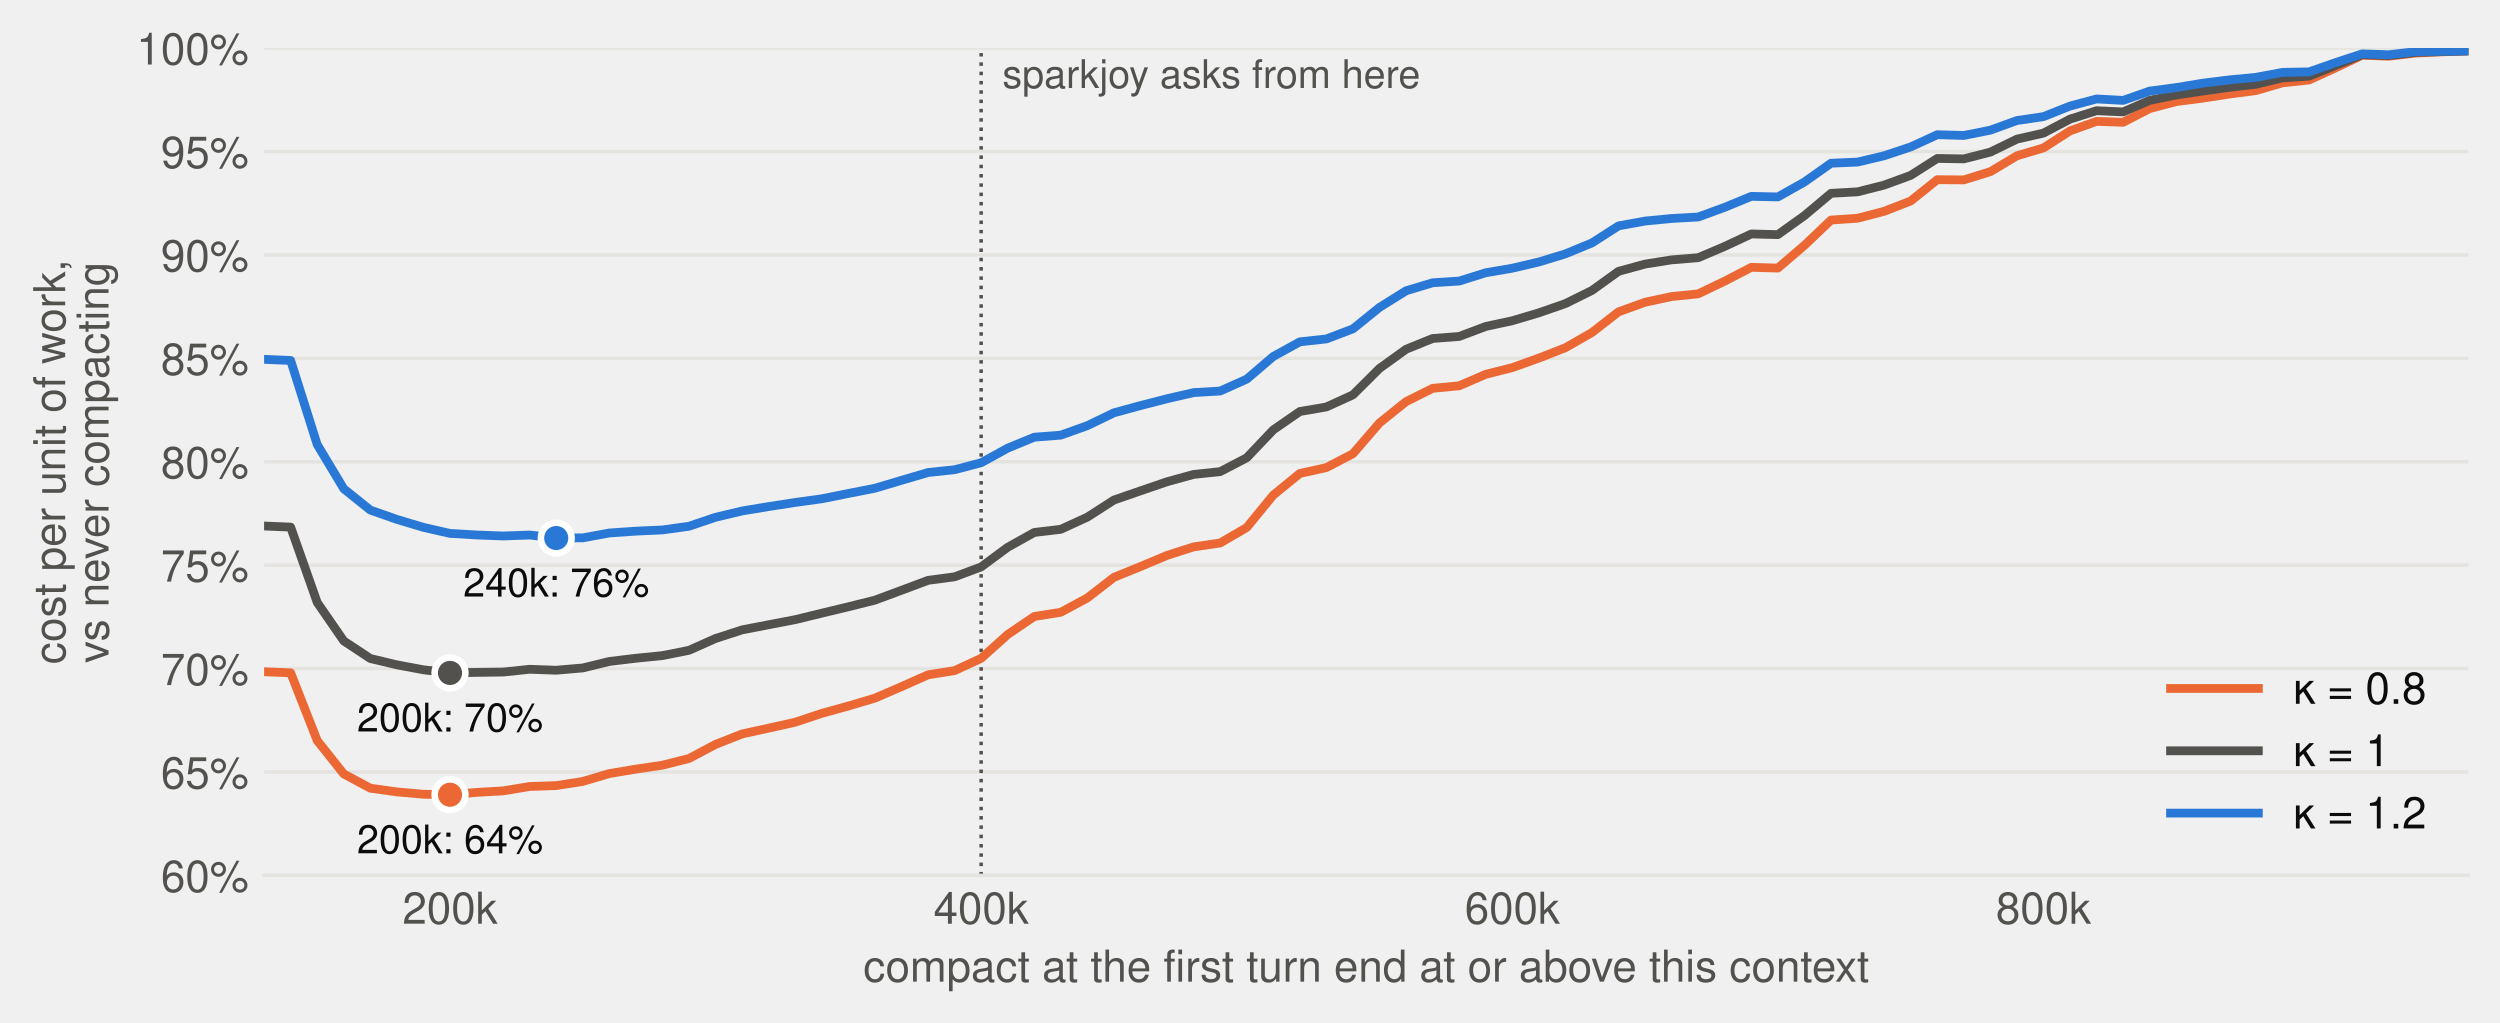
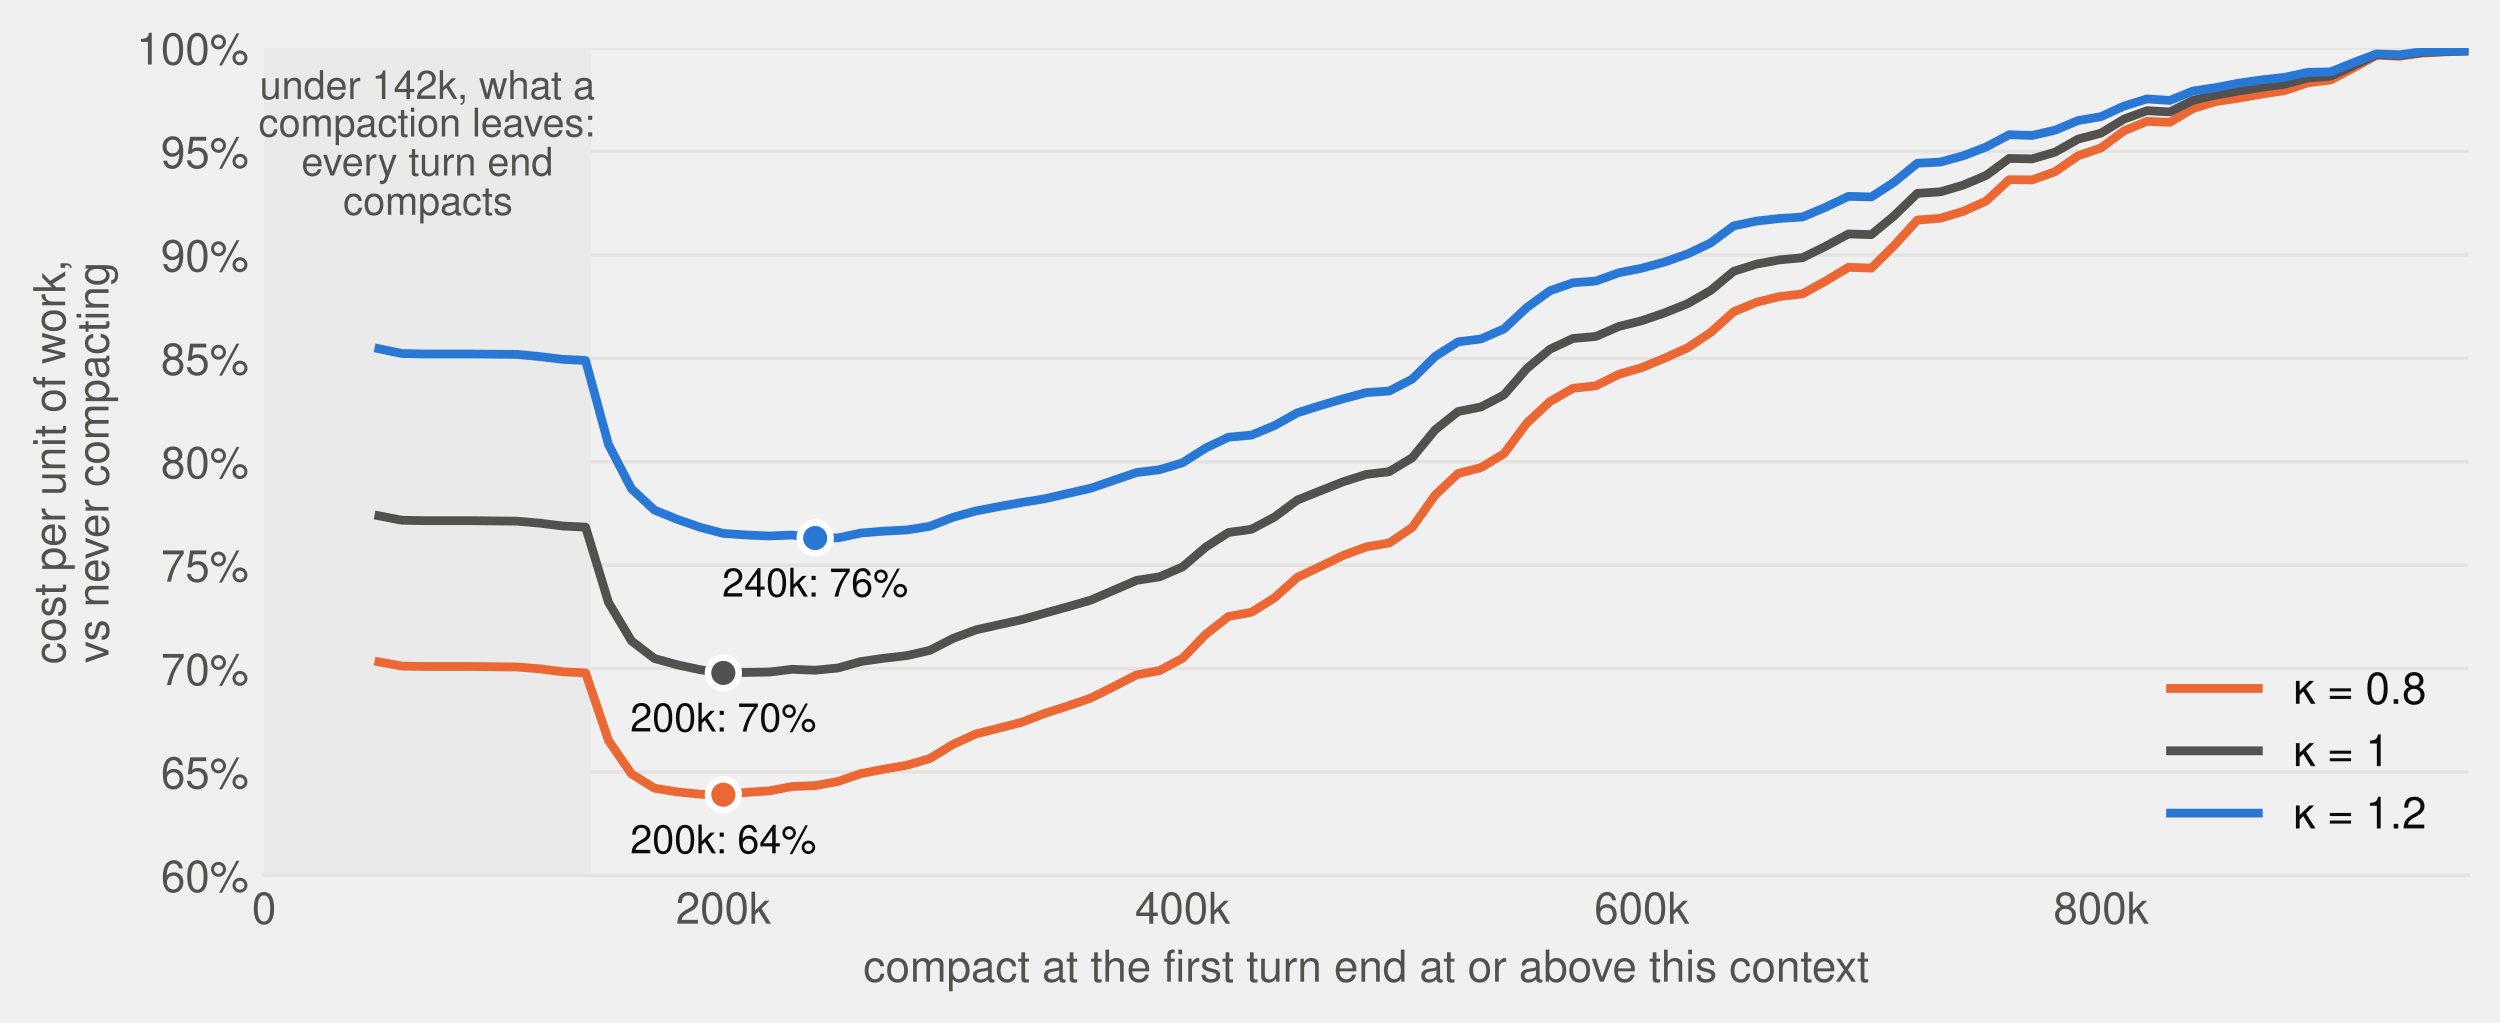
<svg xmlns="http://www.w3.org/2000/svg" xmlns:xlink="http://www.w3.org/1999/xlink" width="569.568pt" height="232.93pt" viewBox="0 0 569.568 232.93" version="1.1">
  <defs>
    <style type="text/css">*{stroke-linejoin: round; stroke-linecap: butt}</style>
  </defs>
  <g id="figure_1">
    <g id="patch_1">
      <path d="M 0 232.93  L 569.568 232.93  L 569.568 0  L 0 0  L 0 232.93  z " style="fill: none" />
    </g>
    <g id="axes_1">
      <g id="patch_2">
        <path d="M 60.168 199.446  L 562.368 199.446  L 562.368 10.95  L 60.168 10.95  L 60.168 199.446  z " style="fill: none" />
      </g>
      <g id="matplotlib.axis_1">
        <g id="xtick_1">
          <g id="line2d_1" />
          <g id="text_1">
-             <text style="font-size: 10px; font-family: 'Helvetica', 'Arial', 'DejaVu Sans'; text-anchor: middle; fill: #52514e" x="102.522" y="210.446" transform="rotate(-0 102.5218 210.446)">200k</text>
+             <text style="font-size: 10px; font-family: 'Helvetica', 'Arial', 'DejaVu Sans'; text-anchor: middle; fill: #52514e" x="60.168" y="210.446" transform="rotate(-0 60.16758 210.446)">0</text>
          </g>
        </g>
        <g id="xtick_2">
          <g id="line2d_2" />
          <g id="text_2">
-             <text style="font-size: 10px; font-family: 'Helvetica', 'Arial', 'DejaVu Sans'; text-anchor: middle; fill: #52514e" x="223.534" y="210.446" transform="rotate(-0 223.5338 210.446)">400k</text>
+             <text style="font-size: 10px; font-family: 'Helvetica', 'Arial', 'DejaVu Sans'; text-anchor: middle; fill: #52514e" x="164.793" y="210.446" transform="rotate(-0 164.7926 210.446)">200k</text>
          </g>
        </g>
        <g id="xtick_3">
          <g id="line2d_3" />
          <g id="text_3">
-             <text style="font-size: 10px; font-family: 'Helvetica', 'Arial', 'DejaVu Sans'; text-anchor: middle; fill: #52514e" x="344.546" y="210.446" transform="rotate(-0 344.5459 210.446)">600k</text>
+             <text style="font-size: 10px; font-family: 'Helvetica', 'Arial', 'DejaVu Sans'; text-anchor: middle; fill: #52514e" x="269.418" y="210.446" transform="rotate(-0 269.4176 210.446)">400k</text>
          </g>
        </g>
        <g id="xtick_4">
          <g id="line2d_4" />
          <g id="text_4">
-             <text style="font-size: 10px; font-family: 'Helvetica', 'Arial', 'DejaVu Sans'; text-anchor: middle; fill: #52514e" x="465.558" y="210.446" transform="rotate(-0 465.5579 210.446)">800k</text>
-           </g>
-         </g>
-         <g id="text_5">
+             <text style="font-size: 10px; font-family: 'Helvetica', 'Arial', 'DejaVu Sans'; text-anchor: middle; fill: #52514e" x="374.043" y="210.446" transform="rotate(-0 374.0426 210.446)">600k</text>
+           </g>
+         </g>
+         <g id="xtick_5">
+           <g id="line2d_5" />
+           <g id="text_5">
+             <text style="font-size: 10px; font-family: 'Helvetica', 'Arial', 'DejaVu Sans'; text-anchor: middle; fill: #52514e" x="478.668" y="210.446" transform="rotate(-0 478.6676 210.446)">800k</text>
+           </g>
+         </g>
+         <g id="text_6">
          <text style="font-size: 10px; font-family: 'Helvetica', 'Arial', 'DejaVu Sans'; text-anchor: middle; fill: #52514e" x="311.268" y="223.645" transform="rotate(-0 311.2676 223.6452)">compact at the first turn end at or above this context</text>
        </g>
      </g>
      <g id="matplotlib.axis_2">
        <g id="ytick_1">
-           <g id="line2d_5">
+           <g id="line2d_6">
            <path d="M 60.168 199.446  L 562.368 199.446  " clip-path="url(#p92335eda85)" style="fill: none; stroke: #e4e3df; stroke-width: 0.8; stroke-linecap: square" />
          </g>
-           <g id="line2d_6" />
-           <g id="text_6">
+           <g id="line2d_7" />
+           <g id="text_7">
            <text style="font-size: 10px; font-family: 'Helvetica', 'Arial', 'DejaVu Sans'; text-anchor: end; fill: #52514e" x="56.668" y="203.196" transform="rotate(-0 56.66758 203.196)">60%</text>
          </g>
        </g>
        <g id="ytick_2">
-           <g id="line2d_7">
+           <g id="line2d_8">
            <path d="M 60.168 175.884  L 562.368 175.884  " clip-path="url(#p92335eda85)" style="fill: none; stroke: #e4e3df; stroke-width: 0.8; stroke-linecap: square" />
          </g>
-           <g id="line2d_8" />
-           <g id="text_7">
+           <g id="line2d_9" />
+           <g id="text_8">
            <text style="font-size: 10px; font-family: 'Helvetica', 'Arial', 'DejaVu Sans'; text-anchor: end; fill: #52514e" x="56.668" y="179.634" transform="rotate(-0 56.66758 179.634)">65%</text>
          </g>
        </g>
        <g id="ytick_3">
-           <g id="line2d_9">
+           <g id="line2d_10">
            <path d="M 60.168 152.322  L 562.368 152.322  " clip-path="url(#p92335eda85)" style="fill: none; stroke: #e4e3df; stroke-width: 0.8; stroke-linecap: square" />
          </g>
-           <g id="line2d_10" />
-           <g id="text_8">
+           <g id="line2d_11" />
+           <g id="text_9">
            <text style="font-size: 10px; font-family: 'Helvetica', 'Arial', 'DejaVu Sans'; text-anchor: end; fill: #52514e" x="56.668" y="156.072" transform="rotate(-0 56.66758 156.072)">70%</text>
          </g>
        </g>
        <g id="ytick_4">
-           <g id="line2d_11">
+           <g id="line2d_12">
            <path d="M 60.168 128.76  L 562.368 128.76  " clip-path="url(#p92335eda85)" style="fill: none; stroke: #e4e3df; stroke-width: 0.8; stroke-linecap: square" />
          </g>
-           <g id="line2d_12" />
-           <g id="text_9">
+           <g id="line2d_13" />
+           <g id="text_10">
            <text style="font-size: 10px; font-family: 'Helvetica', 'Arial', 'DejaVu Sans'; text-anchor: end; fill: #52514e" x="56.668" y="132.51" transform="rotate(-0 56.66758 132.51)">75%</text>
          </g>
        </g>
        <g id="ytick_5">
-           <g id="line2d_13">
+           <g id="line2d_14">
            <path d="M 60.168 105.198  L 562.368 105.198  " clip-path="url(#p92335eda85)" style="fill: none; stroke: #e4e3df; stroke-width: 0.8; stroke-linecap: square" />
          </g>
-           <g id="line2d_14" />
-           <g id="text_10">
+           <g id="line2d_15" />
+           <g id="text_11">
            <text style="font-size: 10px; font-family: 'Helvetica', 'Arial', 'DejaVu Sans'; text-anchor: end; fill: #52514e" x="56.668" y="108.948" transform="rotate(-0 56.66758 108.948)">80%</text>
          </g>
        </g>
        <g id="ytick_6">
-           <g id="line2d_15">
+           <g id="line2d_16">
            <path d="M 60.168 81.636  L 562.368 81.636  " clip-path="url(#p92335eda85)" style="fill: none; stroke: #e4e3df; stroke-width: 0.8; stroke-linecap: square" />
          </g>
-           <g id="line2d_16" />
-           <g id="text_11">
+           <g id="line2d_17" />
+           <g id="text_12">
            <text style="font-size: 10px; font-family: 'Helvetica', 'Arial', 'DejaVu Sans'; text-anchor: end; fill: #52514e" x="56.668" y="85.386" transform="rotate(-0 56.66758 85.386)">85%</text>
          </g>
        </g>
        <g id="ytick_7">
-           <g id="line2d_17">
+           <g id="line2d_18">
            <path d="M 60.168 58.074  L 562.368 58.074  " clip-path="url(#p92335eda85)" style="fill: none; stroke: #e4e3df; stroke-width: 0.8; stroke-linecap: square" />
          </g>
-           <g id="line2d_18" />
-           <g id="text_12">
+           <g id="line2d_19" />
+           <g id="text_13">
            <text style="font-size: 10px; font-family: 'Helvetica', 'Arial', 'DejaVu Sans'; text-anchor: end; fill: #52514e" x="56.668" y="61.824" transform="rotate(-0 56.66758 61.824)">90%</text>
          </g>
        </g>
        <g id="ytick_8">
-           <g id="line2d_19">
+           <g id="line2d_20">
            <path d="M 60.168 34.512  L 562.368 34.512  " clip-path="url(#p92335eda85)" style="fill: none; stroke: #e4e3df; stroke-width: 0.8; stroke-linecap: square" />
          </g>
-           <g id="line2d_20" />
-           <g id="text_13">
+           <g id="line2d_21" />
+           <g id="text_14">
            <text style="font-size: 10px; font-family: 'Helvetica', 'Arial', 'DejaVu Sans'; text-anchor: end; fill: #52514e" x="56.668" y="38.262" transform="rotate(-0 56.66758 38.262)">95%</text>
          </g>
        </g>
        <g id="ytick_9">
-           <g id="line2d_21">
+           <g id="line2d_22">
            <path d="M 60.168 10.95  L 562.368 10.95  " clip-path="url(#p92335eda85)" style="fill: none; stroke: #e4e3df; stroke-width: 0.8; stroke-linecap: square" />
          </g>
-           <g id="line2d_22" />
-           <g id="text_14">
+           <g id="line2d_23" />
+           <g id="text_15">
            <text style="font-size: 10px; font-family: 'Helvetica', 'Arial', 'DejaVu Sans'; text-anchor: end; fill: #52514e" x="56.668" y="14.7" transform="rotate(-0 56.66758 14.7)">100%</text>
          </g>
        </g>
-         <g id="text_15">
+         <g id="text_16">
          <text style="font-size: 10px; font-family: 'Helvetica', 'Arial', 'DejaVu Sans'; fill: #52514e" transform="translate(14.84893 151.3253) rotate(-90)">cost per unit of work,</text>
          <text style="font-size: 10px; font-family: 'Helvetica', 'Arial', 'DejaVu Sans'; fill: #52514e" transform="translate(24.73115 151.0496) rotate(-90)">vs never compacting</text>
        </g>
      </g>
-       <g id="line2d_23">
-         <path d="M 223.534 199.446  L 223.534 10.95  " clip-path="url(#p92335eda85)" style="fill: none; stroke-dasharray: 0.8,1.32; stroke-dashoffset: 0; stroke: #52514e; stroke-width: 0.8" />
+       <g id="patch_3">
+         <path d="M 60.168 199.446  L 134.696 199.446  L 134.696 10.95  L 60.168 10.95  z " clip-path="url(#p92335eda85)" style="fill: #eaeaea" />
      </g>
      <g id="line2d_24">
-         <path d="M 60.168 153.046  L 66.218 153.288  L 72.269 168.711  L 78.319 176.326  L 84.37 179.569  L 90.421 180.413  L 96.471 180.95  L 102.522 181.06  L 108.572 180.531  L 114.623 180.182  L 120.674 179.185  L 126.724 178.981  L 132.775 178.03  L 138.825 176.236  L 144.876 175.223  L 150.927 174.332  L 156.977 172.802  L 163.028 169.593  L 169.078 167.208  L 175.129 165.89  L 181.18 164.539  L 187.23 162.522  L 193.281 160.846  L 199.331 159.049  L 205.382 156.435  L 211.433 153.744  L 217.483 152.78  L 223.534 149.983  L 229.584 144.557  L 235.635 140.45  L 241.686 139.489  L 247.736 136.213  L 253.787 131.532  L 259.837 129.07  L 265.888 126.532  L 271.939 124.59  L 277.989 123.709  L 284.04 120.176  L 290.09 112.792  L 296.141 107.865  L 302.192 106.523  L 308.242 103.362  L 314.293 96.349  L 320.343 91.493  L 326.394 88.472  L 332.445 87.893  L 338.495 85.278  L 344.546 83.751  L 350.596 81.584  L 356.647 79.221  L 362.698 75.751  L 368.748 71.041  L 374.799 68.855  L 380.85 67.562  L 386.9 66.945  L 392.951 64.041  L 399.001 60.905  L 405.052 61.075  L 411.103 55.895  L 417.153 50.138  L 423.204 49.719  L 429.254 48.148  L 435.305 45.791  L 441.356 40.944  L 447.406 40.98  L 453.457 39.112  L 459.507 35.496  L 465.558 33.696  L 471.609 29.815  L 477.659 27.648  L 483.71 27.864  L 489.76 24.729  L 495.811 23.142  L 501.862 22.359  L 507.912 21.423  L 513.963 20.637  L 520.013 18.871  L 526.064 18.224  L 532.115 15.461  L 538.165 12.573  L 544.216 12.812  L 550.266 12.092  L 556.317 11.811  L 562.368 11.599  " clip-path="url(#p92335eda85)" style="fill: none; stroke: #eb6834; stroke-width: 2; stroke-linecap: square" />
+         <path d="M 86.324 150.795  L 91.555 151.752  L 96.786 151.842  L 102.018 151.842  L 107.249 151.842  L 112.48 151.903  L 117.711 151.961  L 122.943 152.376  L 128.174 153.046  L 133.405 153.288  L 138.636 168.711  L 143.868 176.326  L 149.099 179.569  L 154.33 180.413  L 159.561 180.95  L 164.793 181.06  L 170.024 180.531  L 175.255 180.182  L 180.486 179.185  L 185.718 178.981  L 190.949 178.03  L 196.18 176.236  L 201.411 175.223  L 206.643 174.332  L 211.874 172.802  L 217.105 169.593  L 222.336 167.208  L 227.568 165.89  L 232.799 164.539  L 238.03 162.522  L 243.261 160.846  L 248.493 159.049  L 253.724 156.435  L 258.955 153.744  L 264.186 152.78  L 269.418 149.983  L 274.649 144.557  L 279.88 140.45  L 285.111 139.489  L 290.343 136.213  L 295.574 131.532  L 300.805 129.07  L 306.036 126.532  L 311.268 124.59  L 316.499 123.709  L 321.73 120.176  L 326.961 112.792  L 332.193 107.865  L 337.424 106.523  L 342.655 103.362  L 347.886 96.349  L 353.118 91.493  L 358.349 88.472  L 363.58 87.893  L 368.811 85.278  L 374.043 83.751  L 379.274 81.584  L 384.505 79.221  L 389.736 75.751  L 394.968 71.041  L 400.199 68.855  L 405.43 67.562  L 410.661 66.945  L 415.893 64.041  L 421.124 60.905  L 426.355 61.075  L 431.586 55.895  L 436.818 50.138  L 442.049 49.719  L 447.28 48.148  L 452.511 45.791  L 457.743 40.944  L 462.974 40.98  L 468.205 39.112  L 473.436 35.496  L 478.668 33.696  L 483.899 29.815  L 489.13 27.648  L 494.361 27.864  L 499.593 24.729  L 504.824 23.142  L 510.055 22.359  L 515.286 21.423  L 520.518 20.637  L 525.749 18.871  L 530.98 18.224  L 536.211 15.461  L 541.443 12.573  L 546.674 12.812  L 551.905 12.092  L 557.136 11.811  L 562.368 11.599  " clip-path="url(#p92335eda85)" style="fill: none; stroke: #eb6834; stroke-width: 2; stroke-linecap: square" />
      </g>
      <g id="line2d_25">
-         <path d="M 60.168 119.839  L 66.218 120.089  L 72.269 137.254  L 78.319 146.023  L 84.37 150.024  L 90.421 151.464  L 96.471 152.598  L 102.522 153.307  L 108.572 153.19  L 114.623 153.114  L 120.674 152.48  L 126.724 152.696  L 132.775 152.175  L 138.825 150.699  L 144.876 149.966  L 150.927 149.362  L 156.977 148.155  L 163.028 145.461  L 169.078 143.502  L 175.129 142.329  L 181.18 141.17  L 187.23 139.693  L 193.281 138.242  L 199.331 136.73  L 205.382 134.484  L 211.433 132.218  L 217.483 131.409  L 223.534 129.156  L 229.584 124.681  L 235.635 121.308  L 241.686 120.586  L 247.736 117.81  L 253.787 113.92  L 259.837 111.824  L 265.888 109.754  L 271.939 108.083  L 277.989 107.451  L 284.04 104.293  L 290.09 97.931  L 296.141 93.752  L 302.192 92.712  L 308.242 89.952  L 314.293 83.933  L 320.343 79.567  L 326.394 77.115  L 332.445 76.651  L 338.495 74.374  L 344.546 73.067  L 350.596 71.269  L 356.647 69.163  L 362.698 66.167  L 368.748 61.815  L 374.799 60.162  L 380.85 59.2  L 386.9 58.711  L 392.951 56.129  L 399.001 53.301  L 405.052 53.453  L 411.103 49.119  L 417.153 44.045  L 423.204 43.704  L 429.254 42.169  L 435.305 39.954  L 441.356 36.098  L 447.406 36.198  L 453.457 34.651  L 459.507 31.698  L 465.558 30.325  L 471.609 27.134  L 477.659 25.222  L 483.71 25.499  L 489.76 22.854  L 495.811 21.64  L 501.862 20.738  L 507.912 19.889  L 513.963 19.194  L 520.013 17.74  L 526.064 17.35  L 532.115 14.896  L 538.165 12.447  L 544.216 12.651  L 550.266 11.939  L 556.317 11.751  L 562.368 11.599  " clip-path="url(#p92335eda85)" style="fill: none; stroke: #52514e; stroke-width: 2; stroke-linecap: square" />
+         <path d="M 86.324 117.514  L 91.555 118.528  L 96.786 118.626  L 102.018 118.626  L 107.249 118.626  L 112.48 118.68  L 117.711 118.731  L 122.943 119.18  L 128.174 119.839  L 133.405 120.089  L 138.636 137.254  L 143.868 146.023  L 149.099 150.024  L 154.33 151.464  L 159.561 152.598  L 164.793 153.307  L 170.024 153.19  L 175.255 153.114  L 180.486 152.48  L 185.718 152.696  L 190.949 152.175  L 196.18 150.699  L 201.411 149.966  L 206.643 149.362  L 211.874 148.155  L 217.105 145.461  L 222.336 143.502  L 227.568 142.329  L 232.799 141.17  L 238.03 139.693  L 243.261 138.242  L 248.493 136.73  L 253.724 134.484  L 258.955 132.218  L 264.186 131.409  L 269.418 129.156  L 274.649 124.681  L 279.88 121.308  L 285.111 120.586  L 290.343 117.81  L 295.574 113.92  L 300.805 111.824  L 306.036 109.754  L 311.268 108.083  L 316.499 107.451  L 321.73 104.293  L 326.961 97.931  L 332.193 93.752  L 337.424 92.712  L 342.655 89.952  L 347.886 83.933  L 353.118 79.567  L 358.349 77.115  L 363.58 76.651  L 368.811 74.374  L 374.043 73.067  L 379.274 71.269  L 384.505 69.163  L 389.736 66.167  L 394.968 61.815  L 400.199 60.162  L 405.43 59.2  L 410.661 58.711  L 415.893 56.129  L 421.124 53.301  L 426.355 53.453  L 431.586 49.119  L 436.818 44.045  L 442.049 43.704  L 447.28 42.169  L 452.511 39.954  L 457.743 36.098  L 462.974 36.198  L 468.205 34.651  L 473.436 31.698  L 478.668 30.325  L 483.899 27.134  L 489.13 25.222  L 494.361 25.499  L 499.593 22.854  L 504.824 21.64  L 510.055 20.738  L 515.286 19.889  L 520.518 19.194  L 525.749 17.74  L 530.98 17.35  L 536.211 14.896  L 541.443 12.447  L 546.674 12.651  L 551.905 11.939  L 557.136 11.751  L 562.368 11.599  " clip-path="url(#p92335eda85)" style="fill: none; stroke: #52514e; stroke-width: 2; stroke-linecap: square" />
      </g>
      <g id="line2d_26">
-         <path d="M 60.168 81.872  L 66.218 82.129  L 72.269 101.281  L 78.319 111.357  L 84.37 116.21  L 90.421 118.33  L 96.471 120.149  L 102.522 121.524  L 108.572 121.882  L 114.623 122.111  L 120.674 121.895  L 126.724 122.577  L 132.775 122.538  L 138.825 121.429  L 144.876 121.01  L 150.927 120.734  L 156.977 119.896  L 163.028 117.847  L 169.078 116.411  L 175.129 115.407  L 181.18 114.47  L 187.23 113.637  L 193.281 112.422  L 199.331 111.237  L 205.382 109.432  L 211.433 107.65  L 217.483 107.011  L 223.534 105.419  L 229.584 102.096  L 235.635 99.604  L 241.686 99.135  L 247.736 96.968  L 253.787 94.047  L 259.837 92.396  L 265.888 90.84  L 271.939 89.443  L 277.989 89.087  L 284.04 86.373  L 290.09 81.211  L 296.141 77.879  L 302.192 77.216  L 308.242 74.919  L 314.293 70.031  L 320.343 66.246  L 326.394 64.422  L 332.445 64.034  L 338.495 62.137  L 344.546 61.101  L 350.596 59.683  L 356.647 57.834  L 362.698 55.339  L 368.748 51.461  L 374.799 50.361  L 380.85 49.775  L 386.9 49.438  L 392.951 47.224  L 399.001 44.733  L 405.052 44.866  L 411.103 41.461  L 417.153 37.189  L 423.204 36.921  L 429.254 35.486  L 435.305 33.475  L 441.356 30.692  L 447.406 30.861  L 453.457 29.657  L 459.507 27.461  L 465.558 26.568  L 471.609 24.163  L 477.659 22.543  L 483.71 22.876  L 489.76 20.747  L 495.811 19.952  L 501.862 18.948  L 507.912 18.198  L 513.963 17.617  L 520.013 16.487  L 526.064 16.37  L 532.115 14.26  L 538.165 12.27  L 544.216 12.472  L 550.266 11.774  L 556.317 11.685  L 562.368 11.599  " clip-path="url(#p92335eda85)" style="fill: none; stroke: #2a78d6; stroke-width: 2; stroke-linecap: square" />
-       </g>
-       <g id="patch_3">
+         <path d="M 86.324 79.45  L 91.555 80.541  L 96.786 80.648  L 102.018 80.648  L 107.249 80.648  L 112.48 80.696  L 117.711 80.742  L 122.943 81.232  L 128.174 81.872  L 133.405 82.129  L 138.636 101.281  L 143.868 111.357  L 149.099 116.21  L 154.33 118.33  L 159.561 120.149  L 164.793 121.524  L 170.024 121.882  L 175.255 122.111  L 180.486 121.895  L 185.718 122.577  L 190.949 122.538  L 196.18 121.429  L 201.411 121.01  L 206.643 120.734  L 211.874 119.896  L 217.105 117.847  L 222.336 116.411  L 227.568 115.407  L 232.799 114.47  L 238.03 113.637  L 243.261 112.422  L 248.493 111.237  L 253.724 109.432  L 258.955 107.65  L 264.186 107.011  L 269.418 105.419  L 274.649 102.096  L 279.88 99.604  L 285.111 99.135  L 290.343 96.968  L 295.574 94.047  L 300.805 92.396  L 306.036 90.84  L 311.268 89.443  L 316.499 89.087  L 321.73 86.373  L 326.961 81.211  L 332.193 77.879  L 337.424 77.216  L 342.655 74.919  L 347.886 70.031  L 353.118 66.246  L 358.349 64.422  L 363.58 64.034  L 368.811 62.137  L 374.043 61.101  L 379.274 59.683  L 384.505 57.834  L 389.736 55.339  L 394.968 51.461  L 400.199 50.361  L 405.43 49.775  L 410.661 49.438  L 415.893 47.224  L 421.124 44.733  L 426.355 44.866  L 431.586 41.461  L 436.818 37.189  L 442.049 36.921  L 447.28 35.486  L 452.511 33.475  L 457.743 30.692  L 462.974 30.861  L 468.205 29.657  L 473.436 27.461  L 478.668 26.568  L 483.899 24.163  L 489.13 22.543  L 494.361 22.876  L 499.593 20.747  L 504.824 19.952  L 510.055 18.948  L 515.286 18.198  L 520.518 17.617  L 525.749 16.487  L 530.98 16.37  L 536.211 14.26  L 541.443 12.27  L 546.674 12.472  L 551.905 11.774  L 557.136 11.685  L 562.368 11.599  " clip-path="url(#p92335eda85)" style="fill: none; stroke: #2a78d6; stroke-width: 2; stroke-linecap: square" />
+       </g>
+       <g id="patch_4">
        <path d="M 60.168 199.446  L 562.368 199.446  " style="fill: none; stroke: #e4e3df; stroke-width: 0.8; stroke-linejoin: miter; stroke-linecap: square" />
      </g>
-       <g id="text_16">
-         <text style="font-size: 9px; font-family: 'Helvetica', 'Arial', 'DejaVu Sans'; text-anchor: start; fill: #52514e" x="228.374" y="20.056" transform="rotate(-0 228.3743 20.0562)">sparkjoy asks from here</text>
+       <g id="text_17">
+         <text style="font-size: 9px; font-family: 'Helvetica', 'Arial', 'DejaVu Sans'; fill: #52514e" transform="translate(59.15846 22.54643)">under 142k, what a</text>
+         <text style="font-size: 9px; font-family: 'Helvetica', 'Arial', 'DejaVu Sans'; fill: #52514e" transform="translate(58.91378 31.0938)">compaction leaves:</text>
+         <text style="font-size: 9px; font-family: 'Helvetica', 'Arial', 'DejaVu Sans'; fill: #52514e" transform="translate(68.66752 39.9878)">every turn end</text>
+         <text style="font-size: 9px; font-family: 'Helvetica', 'Arial', 'DejaVu Sans'; fill: #52514e" transform="translate(78.17588 48.93524)">compacts</text>
      </g>
      <g id="line2d_27">
        <defs>
          <path id="mc287e890ce" d="M 0 3.5  C 0.928 3.5 1.819 3.131 2.475 2.475  C 3.131 1.819 3.5 0.928 3.5 0  C 3.5 -0.928 3.131 -1.819 2.475 -2.475  C 1.819 -3.131 0.928 -3.5 0 -3.5  C -0.928 -3.5 -1.819 -3.131 -2.475 -2.475  C -3.131 -1.819 -3.5 -0.928 -3.5 0  C -3.5 0.928 -3.131 1.819 -2.475 2.475  C -1.819 3.131 -0.928 3.5 0 3.5  z " style="stroke: #ffffff; stroke-width: 1.5" />
        </defs>
        <g clip-path="url(#p92335eda85)">
-           <use xlink:href="#mc287e890ce" x="102.522" y="181.06" style="fill: #eb6834; stroke: #ffffff; stroke-width: 1.5" />
-         </g>
-       </g>
-       <g id="text_17">
-         <text style="font-size: 9px; font-family: 'Helvetica', 'Arial', 'DejaVu Sans'; text-anchor: middle; fill: #0b0b0b" x="102.522" y="194.407" transform="rotate(-0 102.5218 194.4072)">200k: 64%</text>
+           <use xlink:href="#mc287e890ce" x="164.793" y="181.06" style="fill: #eb6834; stroke: #ffffff; stroke-width: 1.5" />
+         </g>
+       </g>
+       <g id="text_18">
+         <text style="font-size: 9px; font-family: 'Helvetica', 'Arial', 'DejaVu Sans'; text-anchor: middle; fill: #0b0b0b" x="164.793" y="194.407" transform="rotate(-0 164.7926 194.4072)">200k: 64%</text>
      </g>
      <g id="line2d_28">
        <defs>
          <path id="m342513ac75" d="M 0 3.5  C 0.928 3.5 1.819 3.131 2.475 2.475  C 3.131 1.819 3.5 0.928 3.5 0  C 3.5 -0.928 3.131 -1.819 2.475 -2.475  C 1.819 -3.131 0.928 -3.5 0 -3.5  C -0.928 -3.5 -1.819 -3.131 -2.475 -2.475  C -3.131 -1.819 -3.5 -0.928 -3.5 0  C -3.5 0.928 -3.131 1.819 -2.475 2.475  C -1.819 3.131 -0.928 3.5 0 3.5  z " style="stroke: #ffffff; stroke-width: 1.5" />
        </defs>
        <g clip-path="url(#p92335eda85)">
-           <use xlink:href="#m342513ac75" x="102.522" y="153.307" style="fill: #52514e; stroke: #ffffff; stroke-width: 1.5" />
-         </g>
-       </g>
-       <g id="text_18">
-         <text style="font-size: 9px; font-family: 'Helvetica', 'Arial', 'DejaVu Sans'; text-anchor: middle; fill: #0b0b0b" x="102.522" y="166.654" transform="rotate(-0 102.5218 166.6541)">200k: 70%</text>
+           <use xlink:href="#m342513ac75" x="164.793" y="153.307" style="fill: #52514e; stroke: #ffffff; stroke-width: 1.5" />
+         </g>
+       </g>
+       <g id="text_19">
+         <text style="font-size: 9px; font-family: 'Helvetica', 'Arial', 'DejaVu Sans'; text-anchor: middle; fill: #0b0b0b" x="164.793" y="166.654" transform="rotate(-0 164.7926 166.6541)">200k: 70%</text>
      </g>
      <g id="line2d_29">
        <defs>
          <path id="m560dafaeec" d="M 0 3.5  C 0.928 3.5 1.819 3.131 2.475 2.475  C 3.131 1.819 3.5 0.928 3.5 0  C 3.5 -0.928 3.131 -1.819 2.475 -2.475  C 1.819 -3.131 0.928 -3.5 0 -3.5  C -0.928 -3.5 -1.819 -3.131 -2.475 -2.475  C -3.131 -1.819 -3.5 -0.928 -3.5 0  C -3.5 0.928 -3.131 1.819 -2.475 2.475  C -1.819 3.131 -0.928 3.5 0 3.5  z " style="stroke: #ffffff; stroke-width: 1.5" />
        </defs>
        <g clip-path="url(#p92335eda85)">
-           <use xlink:href="#m560dafaeec" x="126.724" y="122.577" style="fill: #2a78d6; stroke: #ffffff; stroke-width: 1.5" />
-         </g>
-       </g>
-       <g id="text_19">
-         <text style="font-size: 9px; font-family: 'Helvetica', 'Arial', 'DejaVu Sans'; text-anchor: middle; fill: #0b0b0b" x="126.724" y="135.925" transform="rotate(-0 126.7242 135.9247)">240k: 76%</text>
+           <use xlink:href="#m560dafaeec" x="185.718" y="122.577" style="fill: #2a78d6; stroke: #ffffff; stroke-width: 1.5" />
+         </g>
+       </g>
+       <g id="text_20">
+         <text style="font-size: 9px; font-family: 'Helvetica', 'Arial', 'DejaVu Sans'; text-anchor: middle; fill: #0b0b0b" x="185.718" y="135.925" transform="rotate(-0 185.7176 135.9247)">240k: 76%</text>
      </g>
      <g id="legend_1">
        <g id="line2d_30">
          <path d="M 494.51 156.848  L 504.51 156.848  L 514.51 156.848  " style="fill: none; stroke: #eb6834; stroke-width: 2; stroke-linecap: square" />
        </g>
-         <g id="text_20">
+         <g id="text_21">
          <text style="font-size: 10px; font-family: 'Helvetica', 'Arial', 'DejaVu Sans'; text-anchor: start; fill: #0b0b0b" x="522.51" y="160.348" transform="rotate(-0 522.5098 160.3483)">κ = 0.8</text>
        </g>
        <g id="line2d_31">
          <path d="M 494.51 171.048  L 504.51 171.048  L 514.51 171.048  " style="fill: none; stroke: #52514e; stroke-width: 2; stroke-linecap: square" />
        </g>
-         <g id="text_21">
+         <g id="text_22">
          <text style="font-size: 10px; font-family: 'Helvetica', 'Arial', 'DejaVu Sans'; text-anchor: start; fill: #0b0b0b" x="522.51" y="174.548" transform="rotate(-0 522.5098 174.5476)">κ = 1</text>
        </g>
        <g id="line2d_32">
          <path d="M 494.51 185.247  L 504.51 185.247  L 514.51 185.247  " style="fill: none; stroke: #2a78d6; stroke-width: 2; stroke-linecap: square" />
        </g>
-         <g id="text_22">
+         <g id="text_23">
          <text style="font-size: 10px; font-family: 'Helvetica', 'Arial', 'DejaVu Sans'; text-anchor: start; fill: #0b0b0b" x="522.51" y="188.747" transform="rotate(-0 522.5098 188.7468)">κ = 1.2</text>
        </g>
      </g>
    </g>
  </g>
  <defs>
    <clipPath id="p92335eda85">
      <rect x="60.168" y="10.95" width="502.2" height="188.496" />
    </clipPath>
  </defs>
</svg>
